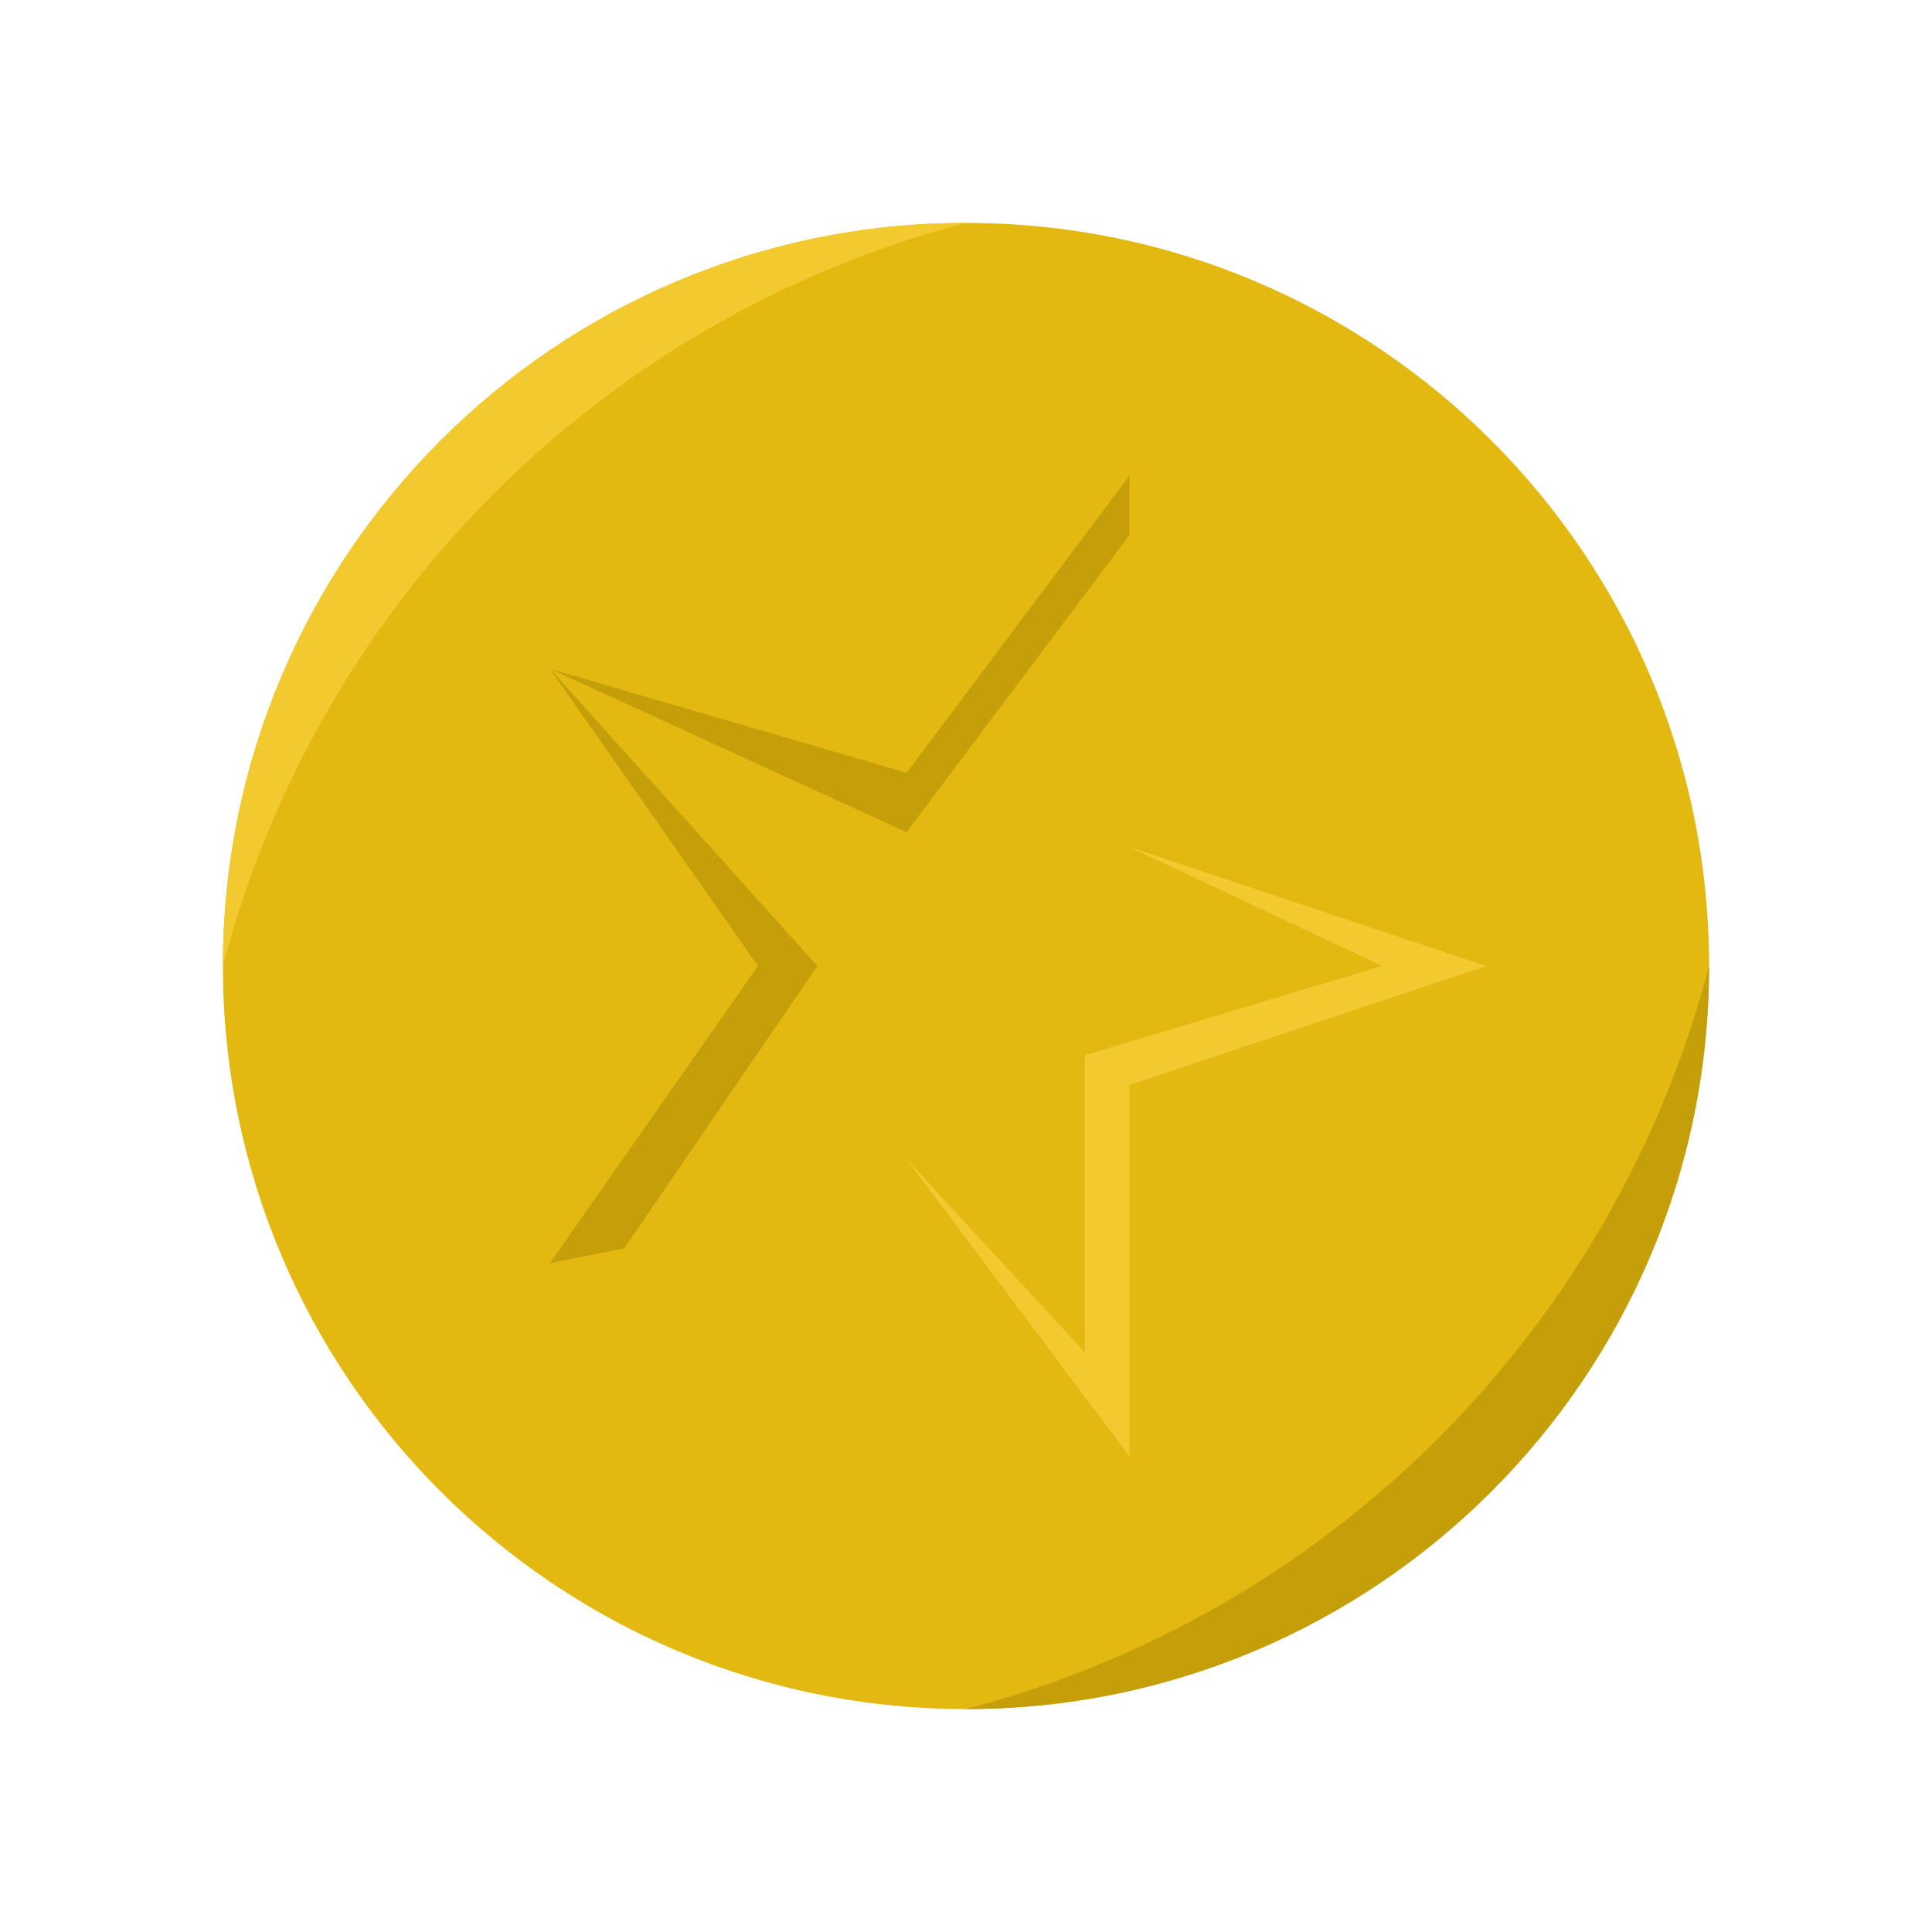
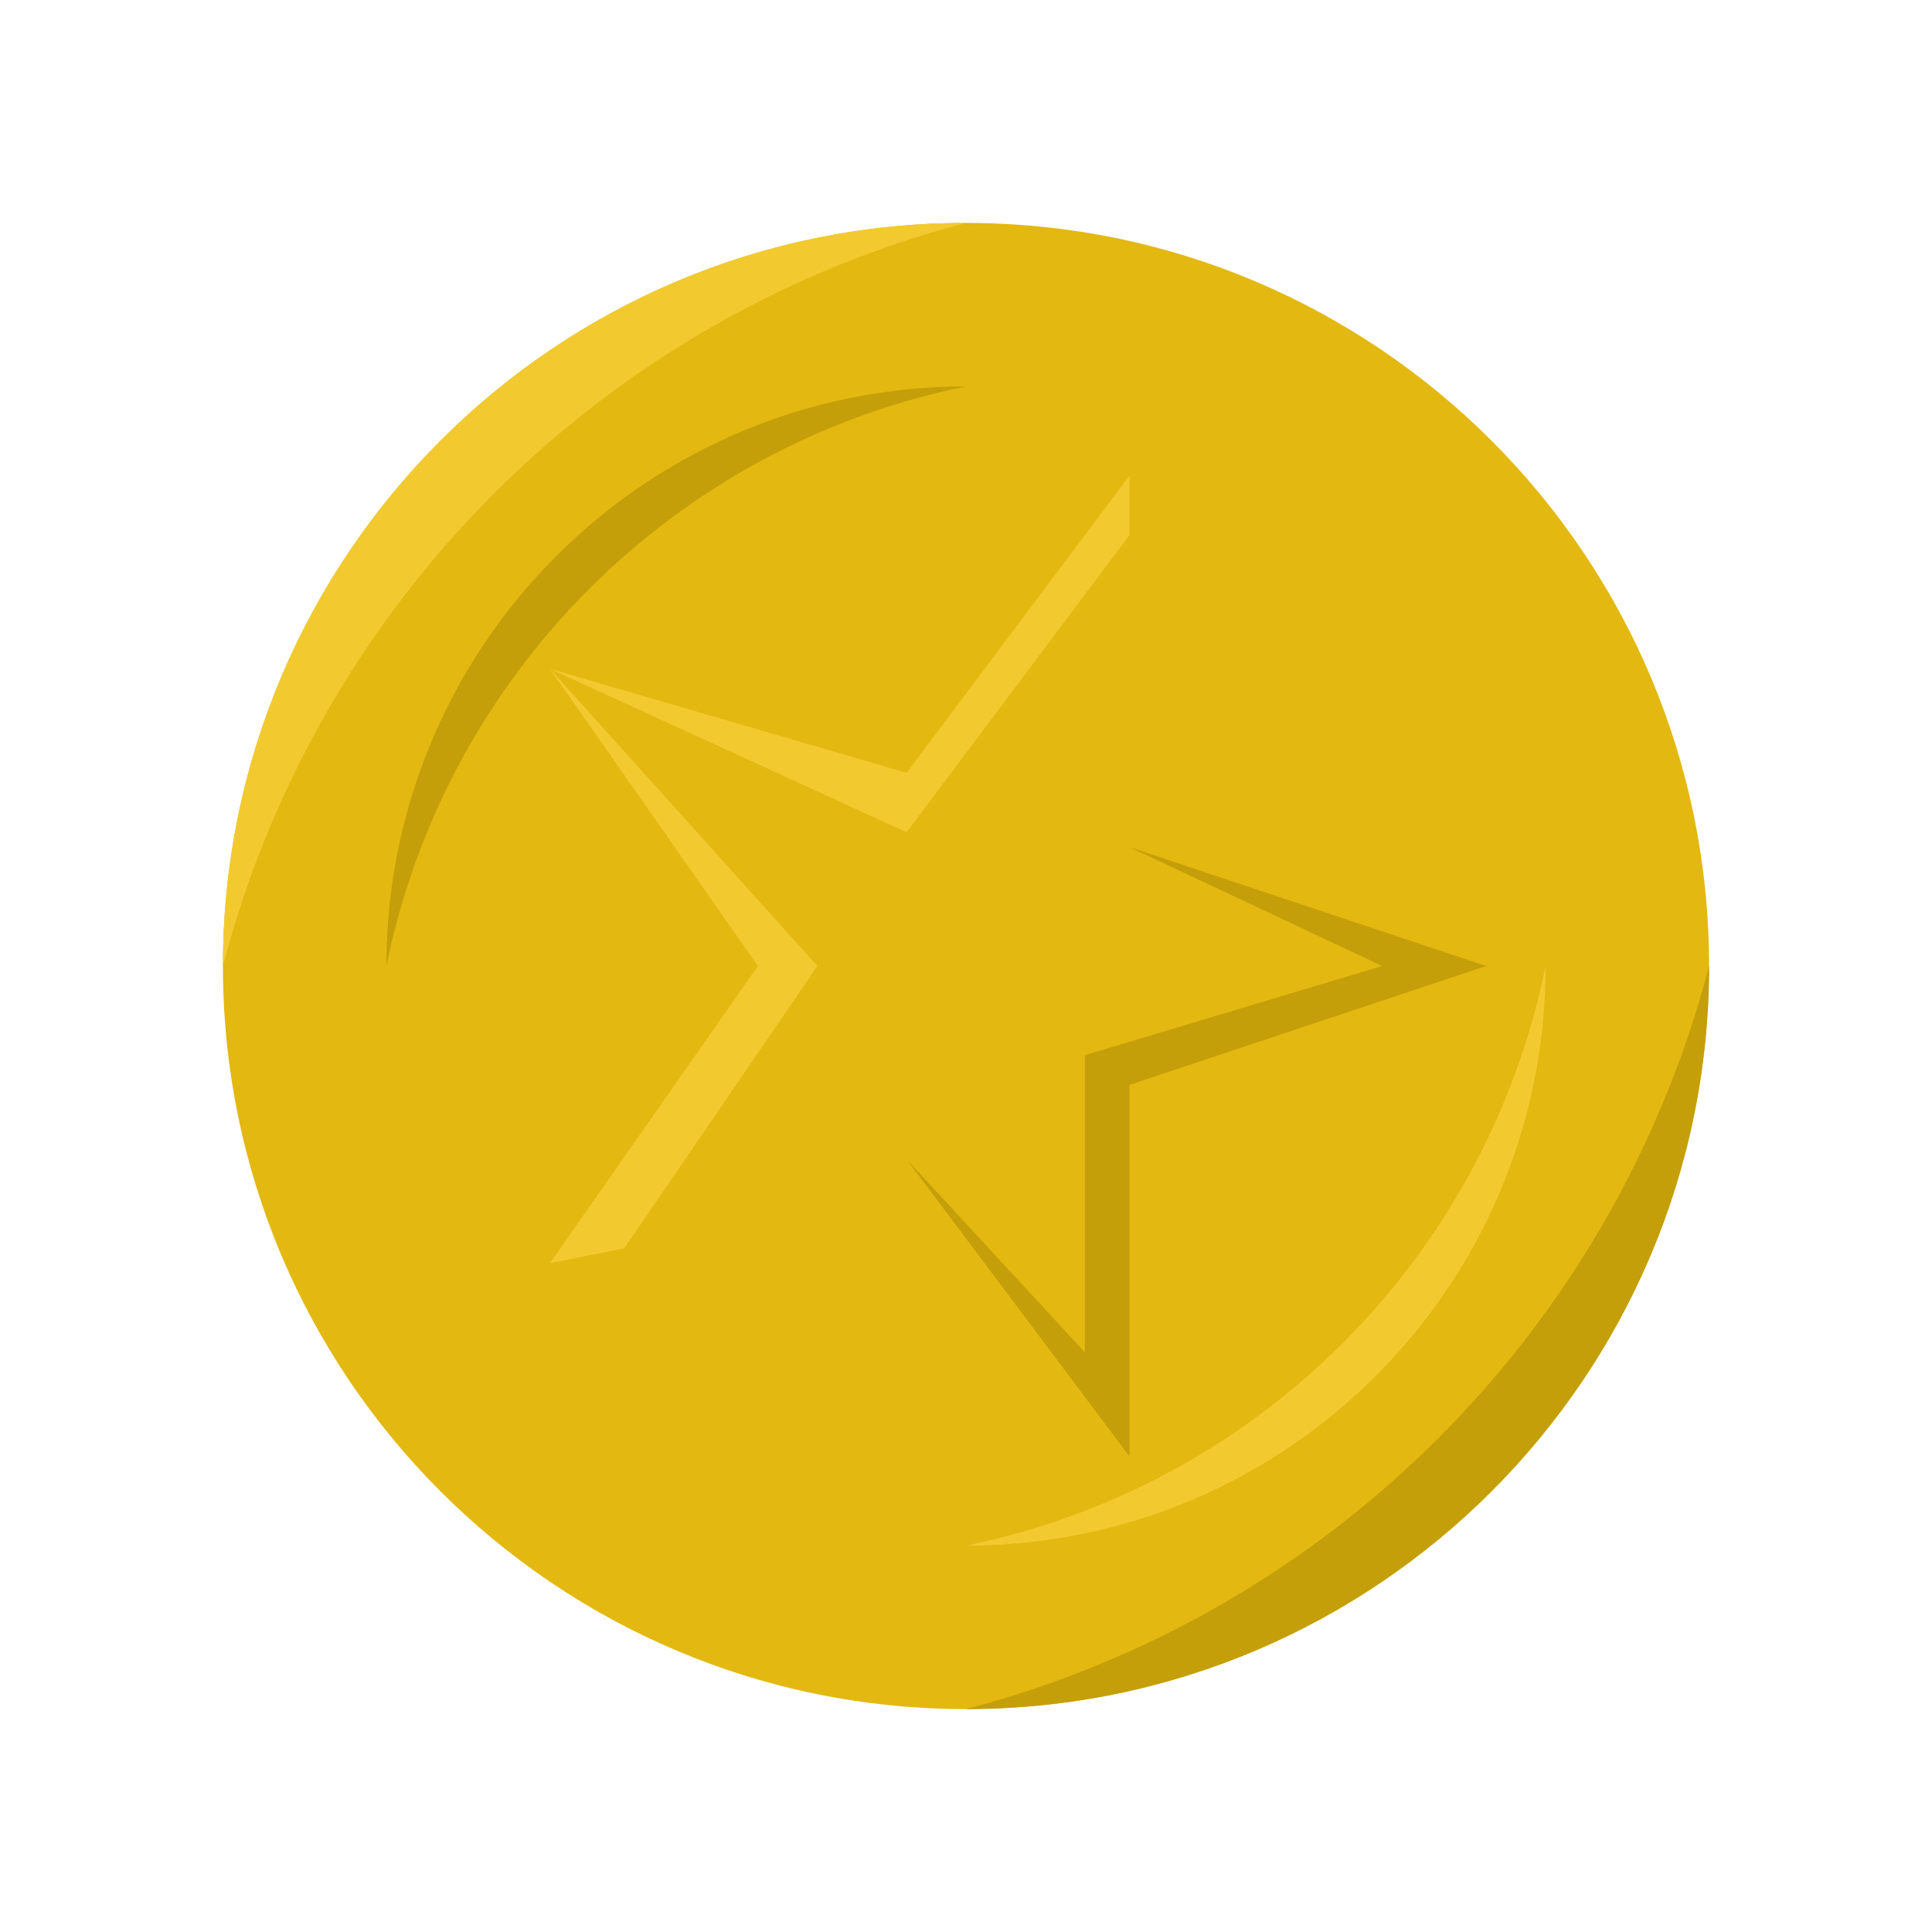
<svg xmlns="http://www.w3.org/2000/svg" width="130mm" height="130mm" viewBox="0 0 130 130" version="1.1" id="svg9936">
  <defs id="defs9933" />
  <g id="layer1">
    <circle id="circle10147" cx="65" cy="65" r="50" style="stroke:none;fill:#e3b811;fill-opacity:1" />
    <path id="path12085" d="M 65,15 a 50,50 0 0 0 -50,50 70,70 0 0 1 50,-50" style="stroke:none;fill:#f2ca30;fill-opacity:1" />
    <path id="path12087" d="M 65,115 a 50,50 0 0 0 50,-50 70,70 0 0 1 -50,50" style="fill:#c49f09;fill-opacity:1;stroke:none" />
-     <path style="fill:#c49f09;fill-opacity:1;stroke:none;stroke-width:0.265px;stroke-linecap:butt;stroke-linejoin:miter;stroke-opacity:1" d="m 37,45 24,7 15,-20 v 4 l -15,20 -24,-11 18,20 -13,19 -5,1 14,-20 z" id="path15349" />
-     <path style="fill:#f2ca30;fill-opacity:1;stroke:none;stroke-width:0.265px;stroke-linecap:butt;stroke-linejoin:miter;stroke-opacity:1" d="m 76,73 v 25 l -15,-20 12,13 0,-20 20,-6 -17,-8 24,8 z" id="path17548" />
+     <path style="fill:#f2ca30;fill-opacity:1;stroke:none;stroke-width:0.265px;stroke-linecap:butt;stroke-linejoin:miter;stroke-opacity:1" d="m 37,45 24,7 15,-20 v 4 l -15,20 -24,-11 18,20 -13,19 -5,1 14,-20 z" id="path15349" />
+     <path style="fill:#c49f09;fill-opacity:1;stroke:none;stroke-width:0.265px;stroke-linecap:butt;stroke-linejoin:miter;stroke-opacity:1" d="m 76,73 v 25 l -15,-20 12,13 0,-20 20,-6 -17,-8 24,8 z" id="path17548" />
+     <path id="path2040" d="m 65,104 a 39,39 0 0 0 39,-39 50,50 0 0 1 -39,39" style="fill:#f2ca30;fill-opacity:1;stroke:none" />
+     <path id="path827" d="m 65,26 a 39,39 0 0 0 -39,39 50,50 0 0 1 39,-39" style="fill:#c49f09;fill-opacity:1;stroke:none" />
  </g>
</svg>
